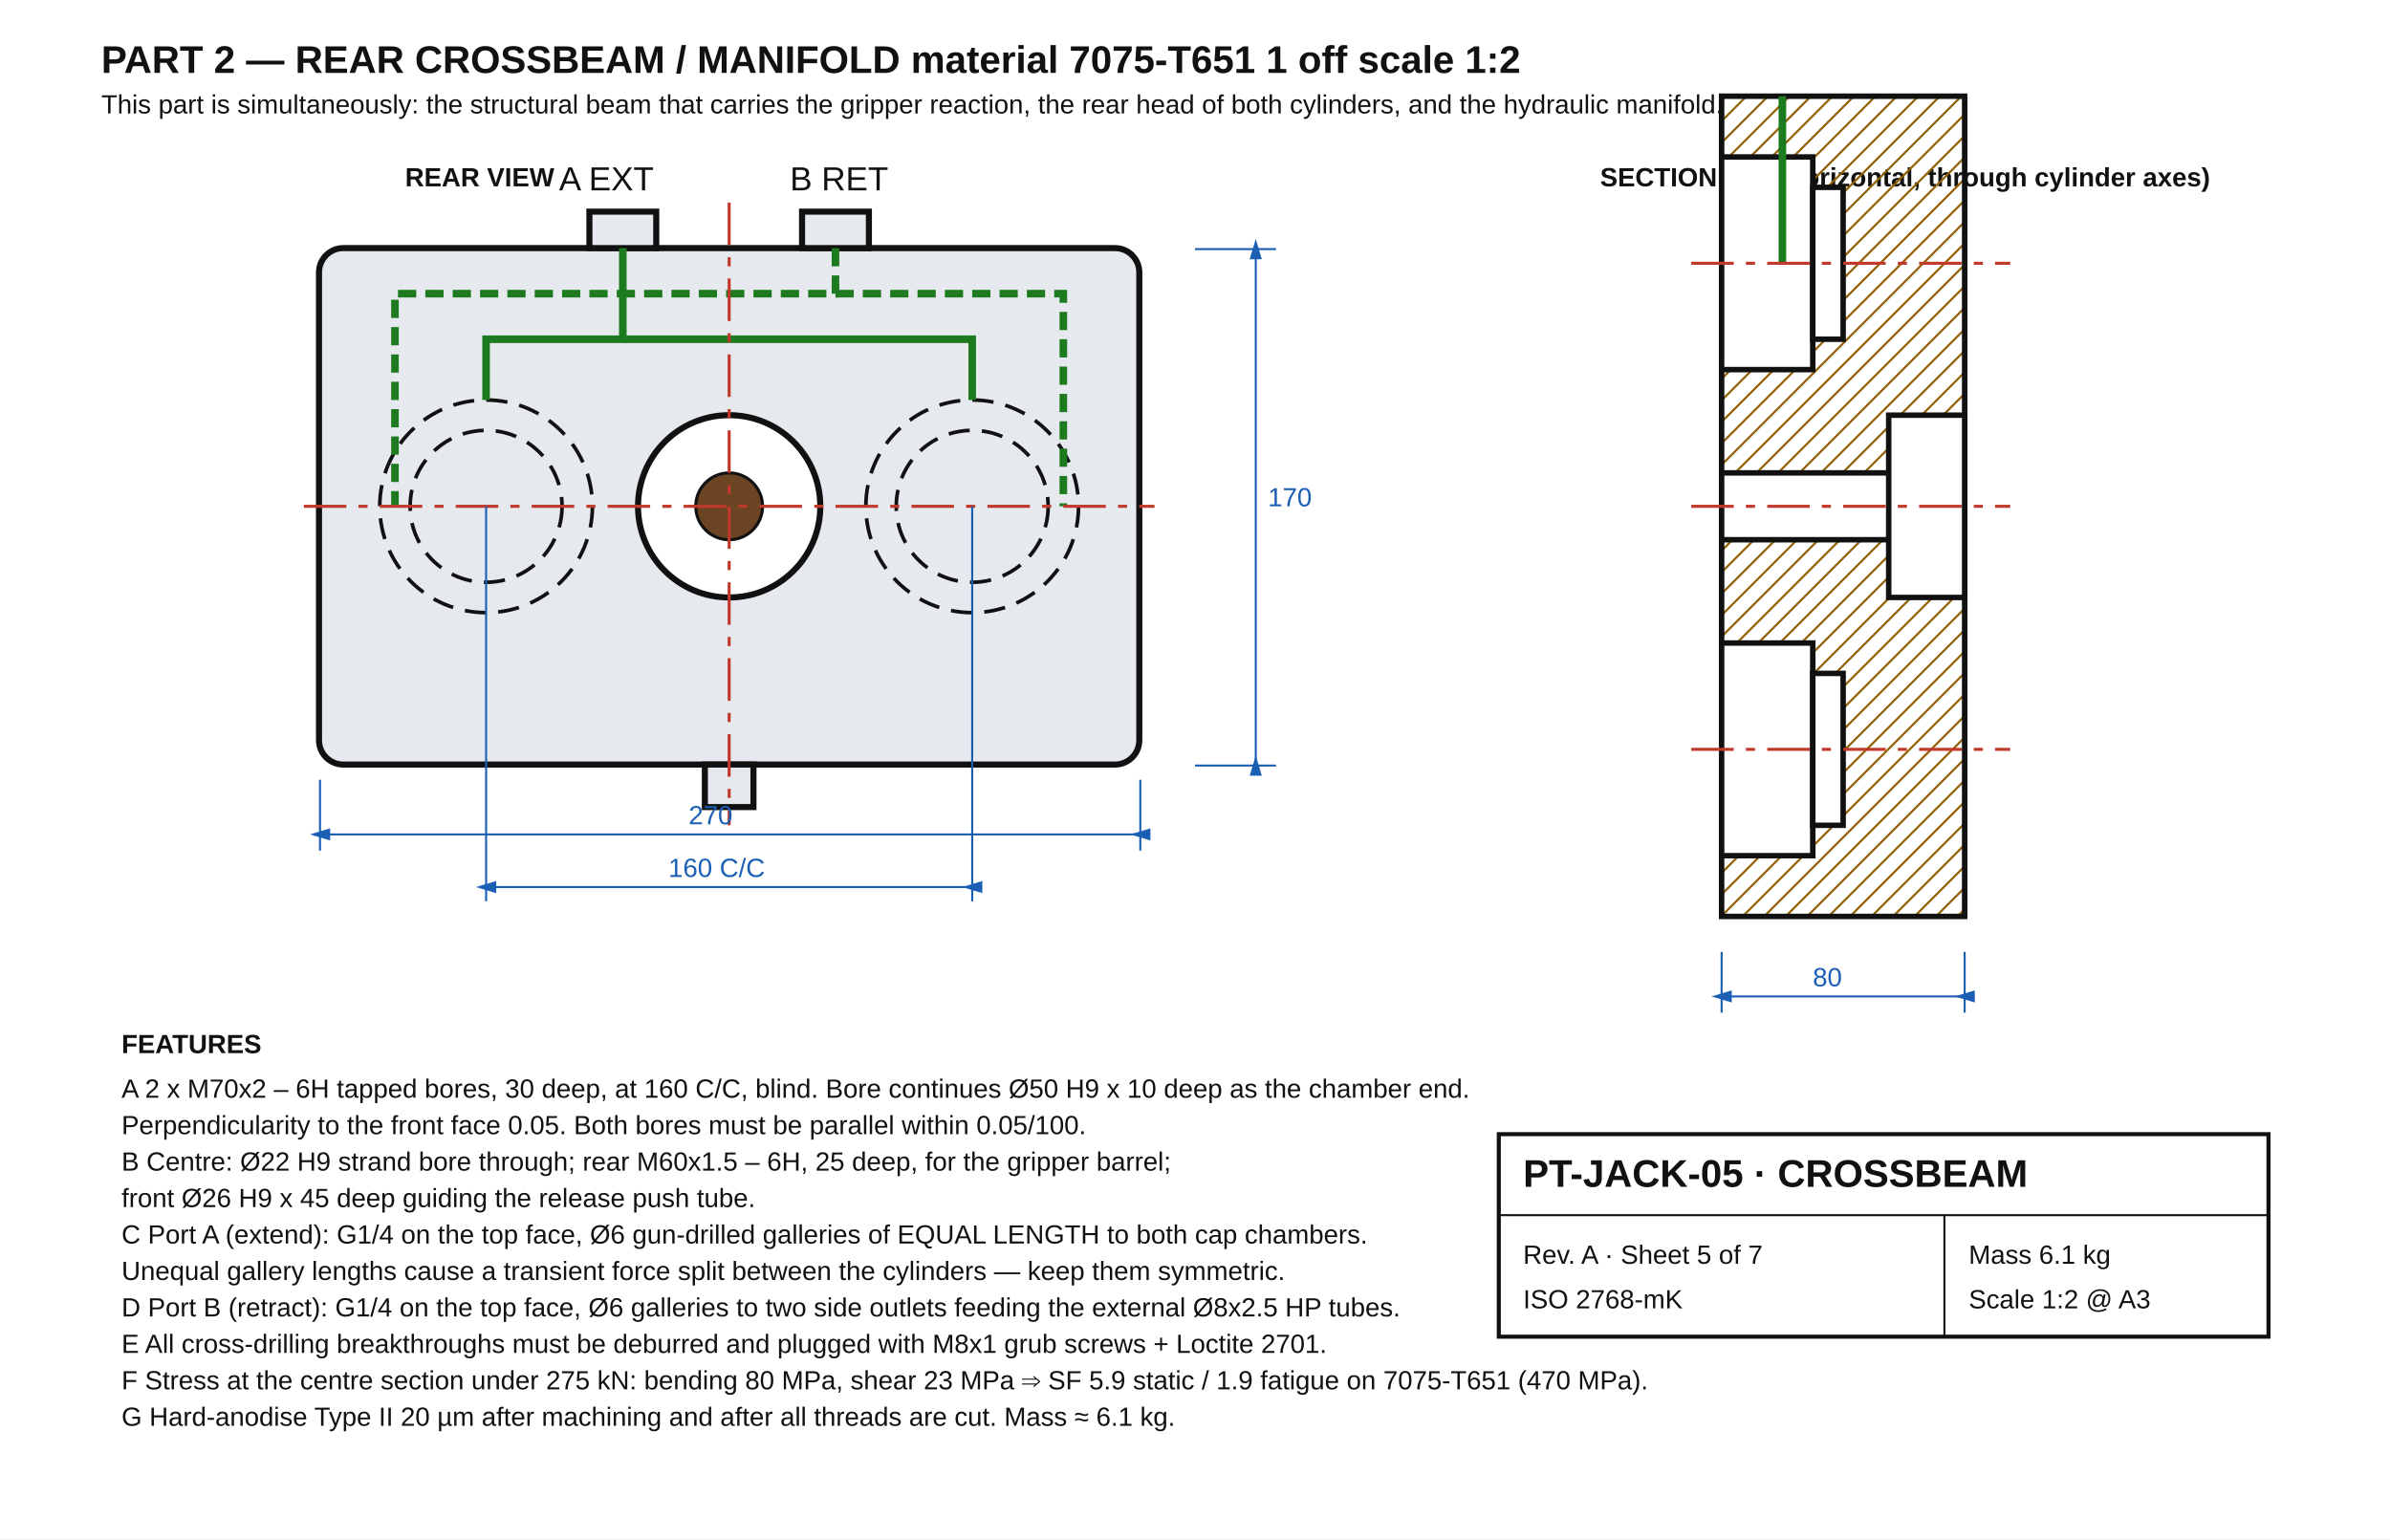
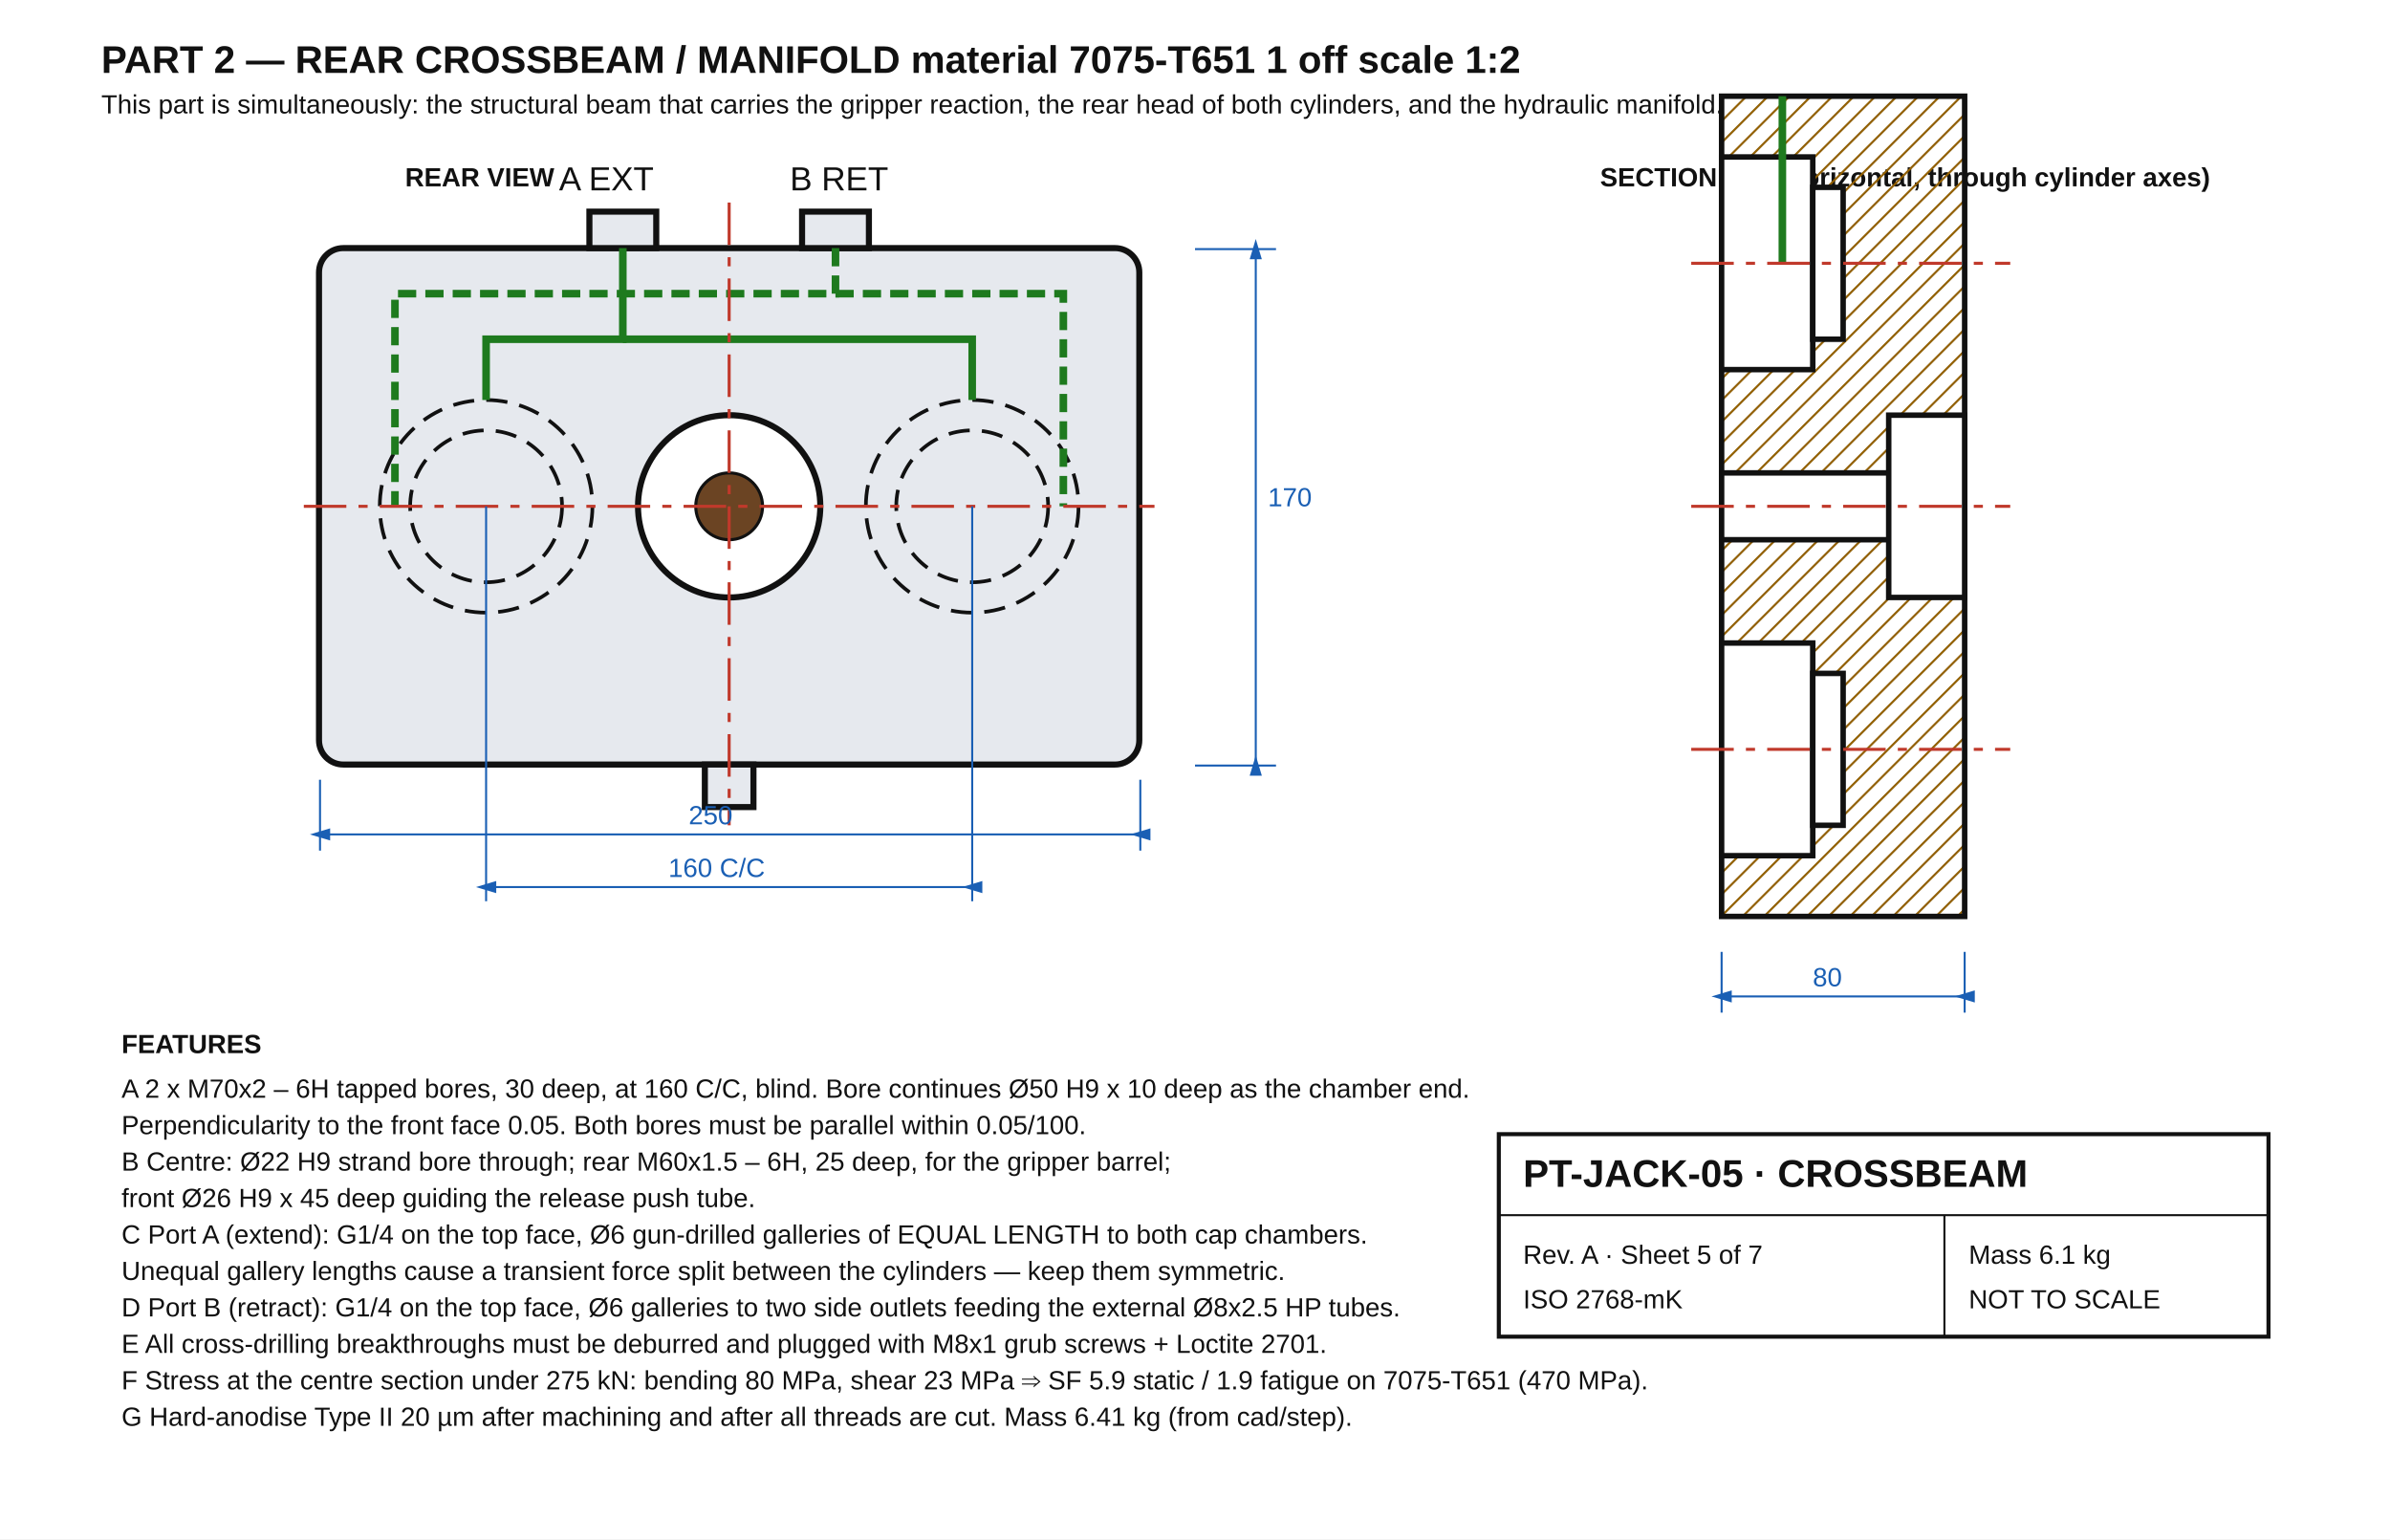
<svg xmlns="http://www.w3.org/2000/svg" viewBox="0 0 1180 760" width="1180" height="760" font-family="Arial, Helvetica, sans-serif">
  <defs>
    <pattern id="h3" width="5" height="5" patternTransform="rotate(45)" patternUnits="userSpaceOnUse">
      <line x1="0" y1="0" x2="0" y2="5" stroke="#8a5a00" stroke-width="1.4" />
    </pattern>
    <marker id="a" markerWidth="10" markerHeight="10" refX="5" refY="5" orient="auto">
      <path d="M0 5 L10 2 L10 8 Z" fill="#1a5fb4" />
    </marker>
  </defs>
  <style>
    .al{fill:#e6e9ee;stroke:#111;stroke-width:2}
    .alh{fill:url(#h3);stroke:#111;stroke-width:1.8}
    .hid{fill:none;stroke:#111;stroke-width:1.2;stroke-dasharray:7 4}
    .oil{fill:none;stroke:#1e7a1e;stroke-width:2.5}
    .cl{fill:none;stroke:#c0392b;stroke-width:1;stroke-dasharray:14 4 3 4}
    .dim{stroke:#1a5fb4;stroke-width:1;fill:none}
    .dimt{fill:#1a5fb4;font-size:13px}
    .lbl{fill:#111;font-size:13px}
    .ttl{fill:#111;font-size:19px;font-weight:bold}
    .lead{stroke:#111;stroke-width:1;fill:none}
  </style>
  <rect width="1180" height="760" fill="#fff" />
  <text x="50" y="36" class="ttl">PART 2 — REAR CROSSBEAM / MANIFOLD   material 7075-T651   1 off   scale 1:2</text>
  <text x="50" y="56" class="lbl">This part is simultaneously: the structural beam that carries the gripper reaction, the rear head of both cylinders, and the hydraulic manifold.</text>
  <text x="200" y="92" class="lbl" font-weight="bold">REAR VIEW</text>
  <g transform="translate(360,250) scale(1.5)">
    <rect x="-135" y="-85" width="270" height="170" rx="8" class="al" />
    <circle cx="-80" cy="0" r="35" class="hid" />
    <circle cx="80" cy="0" r="35" class="hid" />
    <circle cx="-80" cy="0" r="25" class="hid" />
    <circle cx="80" cy="0" r="25" class="hid" />
    <circle cx="0" cy="0" r="30" fill="#fff" stroke="#111" stroke-width="2" />
    <circle cx="0" cy="0" r="11" fill="#6b4423" stroke="#111" stroke-width="1" />
    <rect x="-46" y="-97" width="22" height="12" class="al" />
    <rect x="24" y="-97" width="22" height="12" class="al" />
    <text x="-56" y="-104" font-size="11" fill="#111">A EXT</text>
    <text x="20" y="-104" font-size="11" fill="#111">B RET</text>
    <path d="M-35 -85 L-35 -55 L-80 -55 L-80 -35" class="oil" />
    <path d="M-35 -55 L35 -55 L80 -55 L80 -35" class="oil" />
    <path d="M35 -85 L35 -70 L-110 -70 L-110 0" class="oil" stroke-dasharray="6 3" />
    <path d="M35 -70 L110 -70 L110 0" class="oil" stroke-dasharray="6 3" />
    <rect x="-8" y="85" width="16" height="14" class="al" />
    <line x1="-140" y1="0" x2="140" y2="0" class="cl" />
    <line x1="0" y1="-100" x2="0" y2="105" class="cl" />
  </g>
  <g>
    <line x1="158" y1="385" x2="158" y2="420" class="dim" />
    <line x1="563" y1="385" x2="563" y2="420" class="dim" />
    <line x1="158" y1="412" x2="563" y2="412" class="dim" marker-start="url(#a)" marker-end="url(#a)" />
-     <text x="340" y="407" class="dimt">270</text>
+     <text x="340" y="407" class="dimt">250</text>
    <line x1="240" y1="250" x2="240" y2="445" class="dim" />
    <line x1="480" y1="250" x2="480" y2="445" class="dim" />
    <line x1="240" y1="438" x2="480" y2="438" class="dim" marker-start="url(#a)" marker-end="url(#a)" />
    <text x="330" y="433" class="dimt">160 C/C</text>
    <line x1="590" y1="123" x2="630" y2="123" class="dim" />
    <line x1="590" y1="378" x2="630" y2="378" class="dim" />
    <line x1="620" y1="123" x2="620" y2="378" class="dim" marker-start="url(#a)" marker-end="url(#a)" />
    <text x="626" y="250" class="dimt">170</text>
  </g>
  <text x="790" y="92" class="lbl" font-weight="bold">SECTION D-D (horizontal, through cylinder axes)</text>
  <g transform="translate(850,250) scale(1.5)">
    <path d="M0 -135 L80 -135 L80 135 L0 135 Z" class="alh" />
    <rect x="0" y="-115" width="30" height="70" fill="#fff" stroke="#111" stroke-width="1.8" />
    <rect x="0" y="45" width="30" height="70" fill="#fff" stroke="#111" stroke-width="1.8" />
    <rect x="30" y="-105" width="10" height="50" fill="#fff" stroke="#111" stroke-width="1.8" />
    <rect x="30" y="55" width="10" height="50" fill="#fff" stroke="#111" stroke-width="1.8" />
    <rect x="0" y="-11" width="80" height="22" fill="#fff" stroke="#111" stroke-width="1.8" />
    <rect x="55" y="-30" width="25" height="60" fill="#fff" stroke="#111" stroke-width="1.8" />
    <path d="M20 -135 L20 -80" class="oil" />
    <line x1="-10" y1="0" x2="95" y2="0" class="cl" />
    <line x1="-10" y1="-80" x2="95" y2="-80" class="cl" />
    <line x1="-10" y1="80" x2="95" y2="80" class="cl" />
  </g>
  <g>
    <line x1="850" y1="470" x2="850" y2="500" class="dim" />
    <line x1="970" y1="470" x2="970" y2="500" class="dim" />
    <line x1="850" y1="492" x2="970" y2="492" class="dim" marker-start="url(#a)" marker-end="url(#a)" />
    <text x="895" y="487" class="dimt">80</text>
  </g>
  <g class="lbl">
    <text x="60" y="520" font-weight="bold">FEATURES</text>
    <text x="60" y="542">A  2 x M70x2 – 6H tapped bores, 30 deep, at 160 C/C, blind. Bore continues Ø50 H9 x 10 deep as the chamber end.</text>
    <text x="60" y="560">   Perpendicularity to the front face 0.05. Both bores must be parallel within 0.05/100.</text>
    <text x="60" y="578">B  Centre: Ø22 H9 strand bore through; rear M60x1.5 – 6H, 25 deep, for the gripper barrel;</text>
    <text x="60" y="596">   front Ø26 H9 x 45 deep guiding the release push tube.</text>
    <text x="60" y="614">C  Port A (extend): G1/4 on the top face, Ø6 gun-drilled galleries of EQUAL LENGTH to both cap chambers.</text>
    <text x="60" y="632">   Unequal gallery lengths cause a transient force split between the cylinders — keep them symmetric.</text>
    <text x="60" y="650">D  Port B (retract): G1/4 on the top face, Ø6 galleries to two side outlets feeding the external Ø8x2.5 HP tubes.</text>
    <text x="60" y="668">E  All cross-drilling breakthroughs must be deburred and plugged with M8x1 grub screws + Loctite 2701.</text>
    <text x="60" y="686">F  Stress at the centre section under 275 kN: bending 80 MPa, shear 23 MPa ⇒ SF 5.9 static / 1.9 fatigue on 7075-T651 (470 MPa).</text>
-     <text x="60" y="704">G  Hard-anodise Type II 20 µm after machining and after all threads are cut. Mass ≈ 6.1 kg.</text>
+     <text x="60" y="704">G  Hard-anodise Type II 20 µm after machining and after all threads are cut. Mass 6.41 kg (from cad/step).</text>
  </g>
  <g>
    <rect x="740" y="560" width="380" height="100" fill="none" stroke="#111" stroke-width="2" />
    <line x1="740" y1="600" x2="1120" y2="600" stroke="#111" stroke-width="1" />
    <line x1="960" y1="600" x2="960" y2="660" stroke="#111" stroke-width="1" />
    <text x="752" y="586" class="ttl">PT-JACK-05 · CROSSBEAM</text>
    <text x="752" y="624" class="lbl">Rev. A · Sheet 5 of 7</text>
    <text x="752" y="646" class="lbl">ISO 2768-mK</text>
    <text x="972" y="624" class="lbl">Mass 6.1 kg</text>
-     <text x="972" y="646" class="lbl">Scale 1:2 @ A3</text>
+     <text x="972" y="646" class="lbl">NOT TO SCALE</text>
  </g>
</svg>
